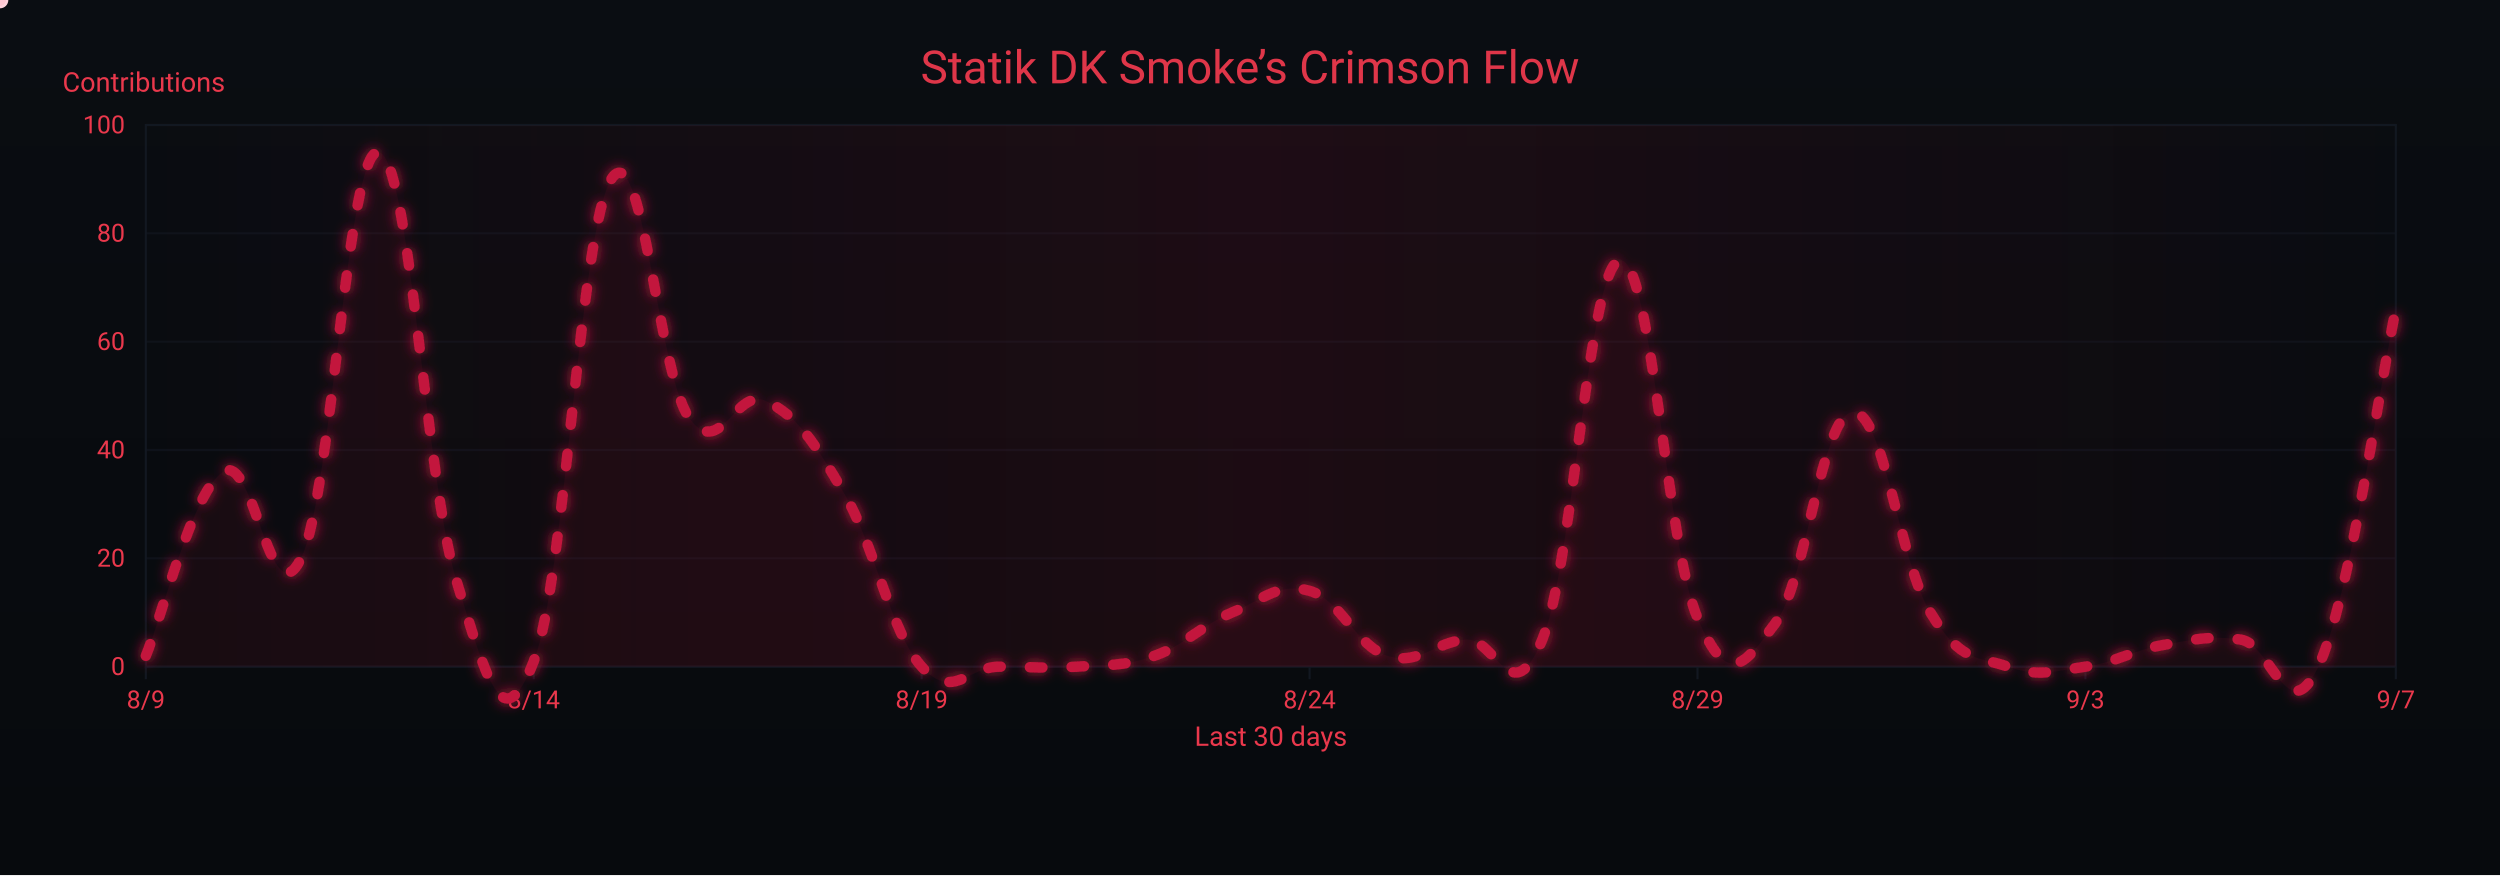
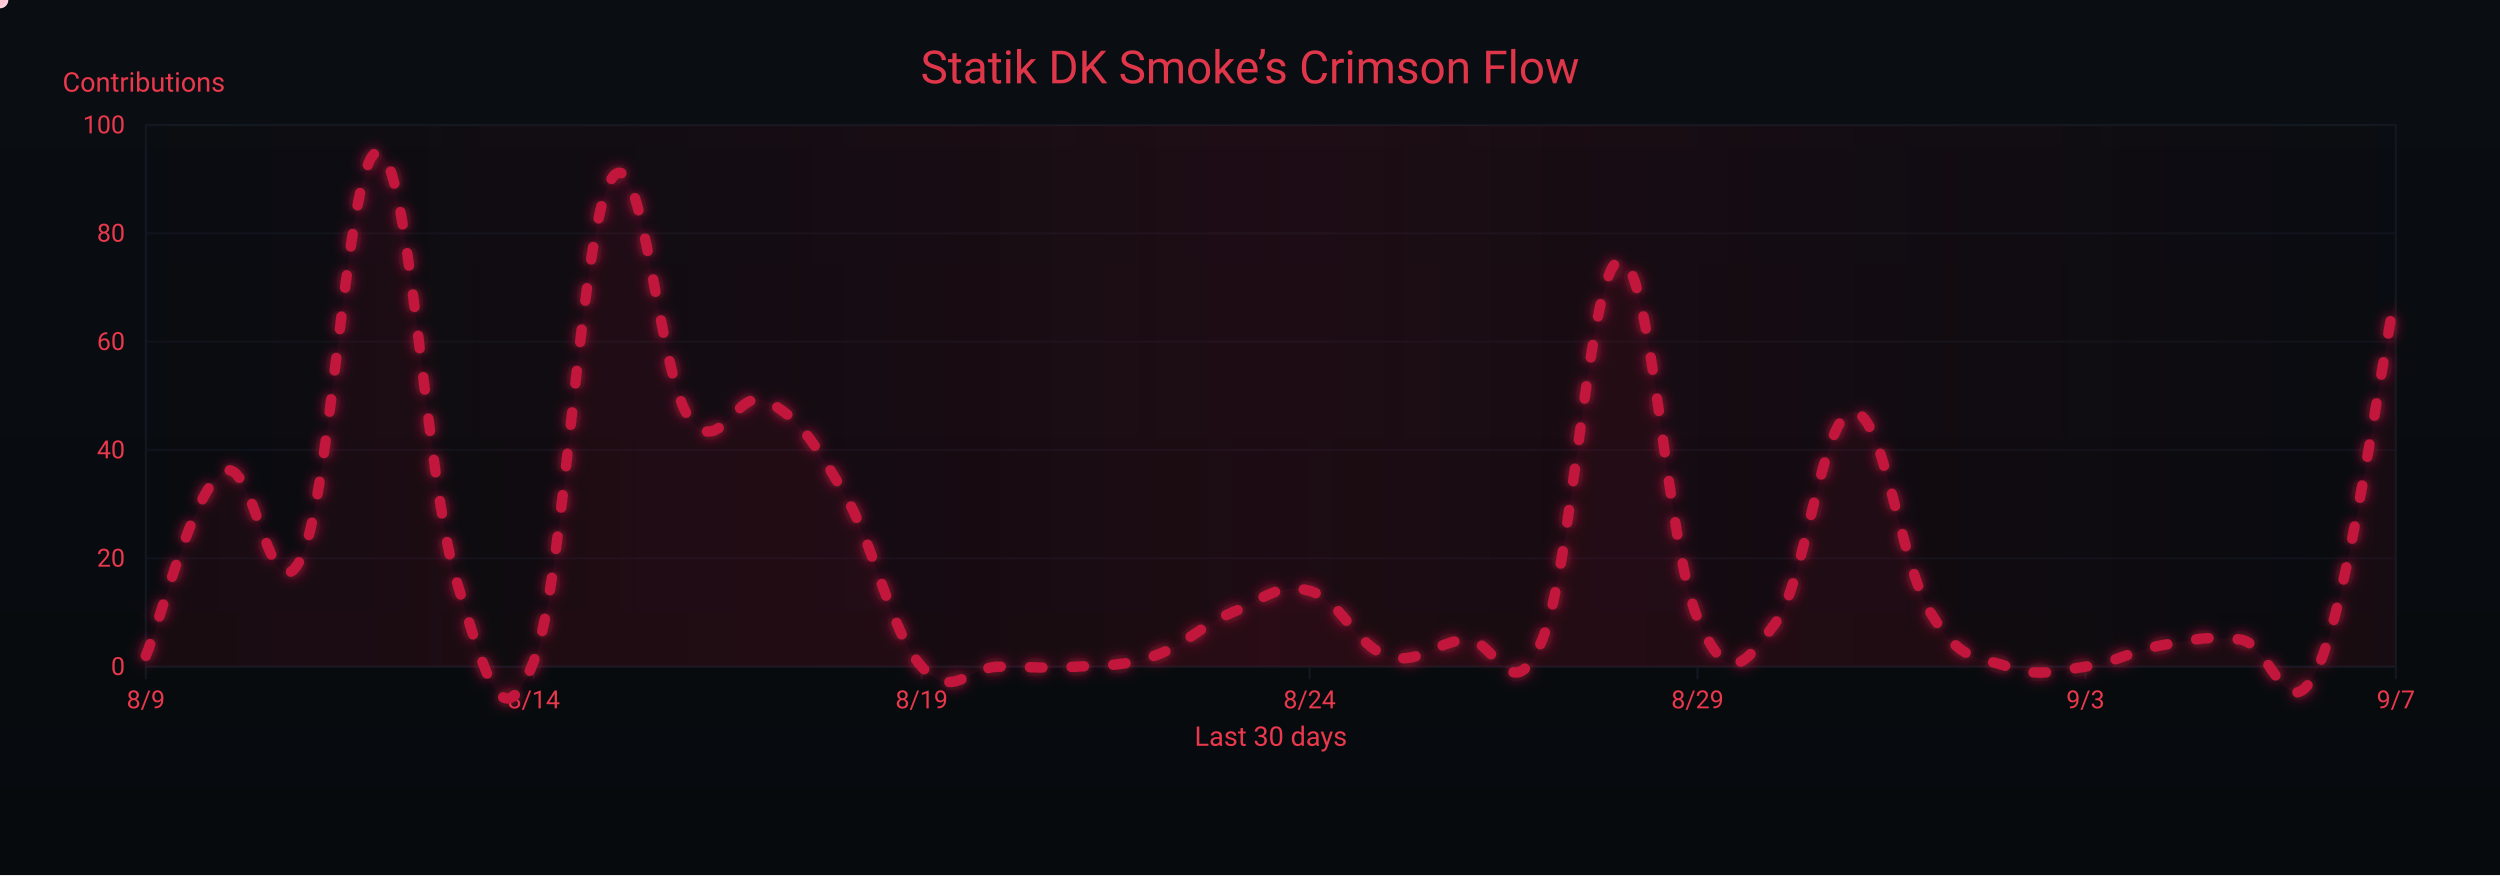
<svg xmlns="http://www.w3.org/2000/svg" width="1200" height="420" viewBox="0 0 1200 420" role="img" aria-label="Crimson Flow Graph">
  <defs>
    <linearGradient id="bgGrad" x1="0" y1="0" x2="0" y2="1">
      <stop offset="0%" stop-color="#0a0d12" />
      <stop offset="100%" stop-color="#070a0d" />
    </linearGradient>
    <filter id="glow">
      <feGaussianBlur stdDeviation="3" result="b1" />
      <feMerge>
        <feMergeNode in="b1" />
        <feMergeNode in="SourceGraphic" />
      </feMerge>
    </filter>
    <linearGradient id="sheen" x1="0" y1="0" x2="1" y2="0">
      <stop offset="0%" stop-color="#9b0e2a" stop-opacity="0" />
      <stop offset="50%" stop-color="#9b0e2a" stop-opacity=".14" />
      <stop offset="100%" stop-color="#9b0e2a" stop-opacity="0" />
      <animateTransform attributeName="gradientTransform" type="translate" from="-1 0" to="1 0" dur="9s" repeatCount="indefinite" />
    </linearGradient>
  </defs>
  <rect width="1200" height="420" fill="url(#bgGrad)" />
  <rect x="70" y="60" width="1080" height="260" fill="none" stroke="#121821" stroke-width="1" />
  <g font-family="ui-sans-serif,system-ui,-apple-system,Segoe UI,Roboto,Ubuntu,Arial" font-size="12">
    <path d="M70,320.0 H1150" stroke="#121821" stroke-width="1" opacity="0.6" />
    <text x="60" y="324.0" text-anchor="end" fill="#ea384c">0</text>
    <path d="M70,268.0 H1150" stroke="#121821" stroke-width="1" opacity="0.6" />
    <text x="60" y="272.0" text-anchor="end" fill="#ea384c">20</text>
    <path d="M70,216.0 H1150" stroke="#121821" stroke-width="1" opacity="0.6" />
    <text x="60" y="220.0" text-anchor="end" fill="#ea384c">40</text>
    <path d="M70,164.0 H1150" stroke="#121821" stroke-width="1" opacity="0.6" />
    <text x="60" y="168.0" text-anchor="end" fill="#ea384c">60</text>
    <path d="M70,112.0 H1150" stroke="#121821" stroke-width="1" opacity="0.6" />
    <text x="60" y="116.0" text-anchor="end" fill="#ea384c">80</text>
    <path d="M70,60.0 H1150" stroke="#121821" stroke-width="1" opacity="0.6" />
    <text x="60" y="64.0" text-anchor="end" fill="#ea384c">100</text>
    <text x="30" y="44" fill="#ea384c" font-size="13">Contributions</text>
  </g>
  <g font-family="ui-sans-serif,system-ui,-apple-system,Segoe UI,Roboto,Ubuntu,Arial" font-size="12">
    <path d="M70.0,320 V326" stroke="#121821" stroke-width="1" />
    <text x="70.0" y="340" text-anchor="middle" fill="#ea384c">8/9</text>
    <path d="M256.2,320 V326" stroke="#121821" stroke-width="1" />
    <text x="256.2" y="340" text-anchor="middle" fill="#ea384c">8/14</text>
    <path d="M442.4,320 V326" stroke="#121821" stroke-width="1" />
    <text x="442.4" y="340" text-anchor="middle" fill="#ea384c">8/19</text>
    <path d="M628.6,320 V326" stroke="#121821" stroke-width="1" />
    <text x="628.6" y="340" text-anchor="middle" fill="#ea384c">8/24</text>
    <path d="M814.8,320 V326" stroke="#121821" stroke-width="1" />
    <text x="814.8" y="340" text-anchor="middle" fill="#ea384c">8/29</text>
    <path d="M1001.0,320 V326" stroke="#121821" stroke-width="1" />
    <text x="1001.0" y="340" text-anchor="middle" fill="#ea384c">9/3</text>
    <path d="M1150.0,320 V326" stroke="#121821" stroke-width="1" />
    <text x="1150.0" y="340" text-anchor="middle" fill="#ea384c">9/7</text>
    <text x="610" y="358" text-anchor="middle" fill="#ea384c" font-size="13">Last 30 days</text>
  </g>
  <rect x="70" y="60" width="1080" height="260" fill="url(#sheen)" />
  <text x="600" y="40" text-anchor="middle" font-family="ui-sans-serif,system-ui,-apple-system,Segoe UI,Roboto,Ubuntu,Arial" font-size="22" fill="#ea384c" opacity=".95">Statik DK Smoke’s Crimson Flow</text>
-   <path d="M70.0,314.8 C77.4,297.1 92.3,235.8 107.2,226.4 C122.1,217.0 129.6,298.7 144.5,268.0 C159.4,237.3 166.8,70.9 181.7,73.0 C196.6,75.1 204.1,229.5 219.0,278.4 C233.9,327.3 241.3,355.9 256.2,317.4 C271.1,278.9 278.6,109.4 293.4,86.0 C308.3,62.6 315.8,179.1 330.7,200.4 C345.6,221.7 353.0,185.3 367.9,192.6 C382.8,199.9 390.3,211.3 405.2,236.8 C420.1,262.3 427.5,303.4 442.4,320.0 C457.3,336.6 464.8,320.0 479.7,320.0 C494.6,320.0 502.0,321.0 516.9,320.0 C531.8,319.0 539.2,320.0 554.1,314.8 C569.0,309.6 576.5,300.2 591.4,294.0 C606.3,287.8 613.7,279.4 628.6,283.6 C643.5,287.8 651.0,310.1 665.9,314.8 C680.8,319.5 688.2,308.6 703.1,307.0 C718.0,305.4 725.4,343.4 740.3,307.0 C755.2,270.6 762.7,127.1 777.6,125.0 C792.5,122.9 799.9,261.8 814.8,296.6 C829.7,331.4 837.2,319.0 852.1,299.2 C867.0,279.4 874.4,198.8 889.3,197.8 C904.2,196.8 911.7,269.6 926.6,294.0 C941.4,318.4 948.9,314.8 963.8,320.0 C978.7,325.2 986.1,322.1 1001.0,320.0 C1015.9,317.9 1023.4,312.2 1038.3,309.6 C1053.2,307.0 1060.6,304.9 1075.5,307.0 C1090.4,309.1 1097.9,351.7 1112.8,320.0 C1127.7,288.3 1142.6,182.7 1150.0,148.4 L 1150,320 L 70,320 Z" fill="#7a0f26" opacity=".13">
+   <path d="M70.0,314.8 C77.4,297.1 92.3,235.8 107.2,226.4 C122.1,217.0 129.6,298.7 144.5,268.0 C159.4,237.3 166.8,70.9 181.7,73.0 C196.6,75.1 204.1,229.5 219.0,278.4 C233.9,327.3 241.3,355.9 256.2,317.4 C271.1,278.9 278.6,109.4 293.4,86.0 C308.3,62.6 315.8,179.1 330.7,200.4 C345.6,221.7 353.0,185.3 367.9,192.6 C382.8,199.9 390.3,211.3 405.2,236.8 C420.1,262.3 427.5,303.4 442.4,320.0 C457.3,336.6 464.8,320.0 479.7,320.0 C494.6,320.0 502.0,321.0 516.9,320.0 C531.8,319.0 539.2,320.0 554.1,314.8 C569.0,309.6 576.5,300.2 591.4,294.0 C606.3,287.8 613.7,279.4 628.6,283.6 C643.5,287.8 651.0,310.1 665.9,314.8 C680.8,319.5 688.2,308.6 703.1,307.0 C718.0,305.4 725.4,343.4 740.3,307.0 C755.2,270.6 762.7,127.1 777.6,125.0 C792.5,122.9 799.9,261.8 814.8,296.6 C829.7,331.4 837.2,319.0 852.1,299.2 C867.0,279.4 874.4,198.8 889.3,197.8 C904.2,196.8 911.7,269.6 926.6,294.0 C941.4,318.4 948.9,314.8 963.8,320.0 C978.7,325.2 986.1,322.1 1001.0,320.0 C1015.9,317.9 1023.4,312.2 1038.3,309.6 C1053.2,307.0 1060.6,304.9 1075.5,307.0 C1090.4,309.1 1097.9,353.3 1112.8,320.0 C1127.7,286.7 1142.6,176.5 1150.0,140.6 L 1150,320 L 70,320 Z" fill="#7a0f26" opacity=".13">
    <animate attributeName="opacity" values=".10;.17;.10" dur="6s" repeatCount="indefinite" />
  </path>
-   <path id="curve" d="M70.0,314.8 C77.4,297.1 92.3,235.8 107.2,226.4 C122.1,217.0 129.6,298.7 144.5,268.0 C159.4,237.3 166.8,70.9 181.7,73.0 C196.6,75.1 204.1,229.5 219.0,278.4 C233.9,327.3 241.3,355.9 256.2,317.4 C271.1,278.9 278.6,109.4 293.4,86.0 C308.3,62.6 315.8,179.1 330.7,200.4 C345.6,221.7 353.0,185.3 367.9,192.6 C382.8,199.9 390.3,211.3 405.2,236.8 C420.1,262.3 427.5,303.4 442.4,320.0 C457.3,336.6 464.8,320.0 479.7,320.0 C494.6,320.0 502.0,321.0 516.9,320.0 C531.8,319.0 539.2,320.0 554.1,314.8 C569.0,309.6 576.5,300.2 591.4,294.0 C606.3,287.8 613.7,279.4 628.6,283.6 C643.5,287.8 651.0,310.1 665.9,314.8 C680.8,319.5 688.2,308.6 703.1,307.0 C718.0,305.4 725.4,343.4 740.3,307.0 C755.2,270.6 762.7,127.1 777.6,125.0 C792.5,122.9 799.9,261.8 814.8,296.6 C829.7,331.4 837.2,319.0 852.1,299.2 C867.0,279.4 874.4,198.8 889.3,197.8 C904.2,196.8 911.7,269.6 926.6,294.0 C941.4,318.4 948.9,314.8 963.8,320.0 C978.7,325.2 986.1,322.1 1001.0,320.0 C1015.9,317.9 1023.4,312.2 1038.3,309.6 C1053.2,307.0 1060.6,304.9 1075.5,307.0 C1090.4,309.1 1097.9,351.7 1112.8,320.0 C1127.7,288.3 1142.6,182.7 1150.0,148.4" fill="none" stroke="#c3193d" stroke-width="5" stroke-linecap="round" stroke-linejoin="round" stroke-dasharray="6 14" filter="url(#glow)">
+   <path id="curve" d="M70.0,314.8 C77.4,297.1 92.3,235.8 107.2,226.4 C122.1,217.0 129.6,298.7 144.5,268.0 C159.4,237.3 166.8,70.9 181.7,73.0 C196.6,75.1 204.1,229.5 219.0,278.4 C233.9,327.3 241.3,355.9 256.2,317.4 C271.1,278.9 278.6,109.4 293.4,86.0 C308.3,62.6 315.8,179.1 330.7,200.4 C345.6,221.7 353.0,185.3 367.9,192.6 C382.8,199.9 390.3,211.3 405.2,236.8 C420.1,262.3 427.5,303.4 442.4,320.0 C457.3,336.6 464.8,320.0 479.7,320.0 C494.6,320.0 502.0,321.0 516.9,320.0 C531.8,319.0 539.2,320.0 554.1,314.8 C569.0,309.6 576.5,300.2 591.4,294.0 C606.3,287.8 613.7,279.4 628.6,283.6 C643.5,287.8 651.0,310.1 665.9,314.8 C680.8,319.5 688.2,308.6 703.1,307.0 C718.0,305.4 725.4,343.4 740.3,307.0 C755.2,270.6 762.7,127.1 777.6,125.0 C792.5,122.9 799.9,261.8 814.8,296.6 C829.7,331.4 837.2,319.0 852.1,299.2 C867.0,279.4 874.4,198.8 889.3,197.8 C904.2,196.8 911.7,269.6 926.6,294.0 C941.4,318.4 948.9,314.8 963.8,320.0 C978.7,325.2 986.1,322.1 1001.0,320.0 C1015.9,317.9 1023.4,312.2 1038.3,309.6 C1053.2,307.0 1060.6,304.9 1075.5,307.0 C1090.4,309.1 1097.9,353.3 1112.8,320.0 C1127.7,286.7 1142.6,176.5 1150.0,140.6" fill="none" stroke="#c3193d" stroke-width="5" stroke-linecap="round" stroke-linejoin="round" stroke-dasharray="6 14" filter="url(#glow)">
    <animate attributeName="stroke-dashoffset" values="0;-220" dur="4.8s" repeatCount="indefinite" />
  </path>
  <g fill="#ffd1db">
    <circle r="4">
      <animateMotion dur="7s" rotate="auto" repeatCount="indefinite">
        <mpath href="#curve" />
      </animateMotion>
      <animate attributeName="opacity" values="1;.3;1" dur="2.2s" repeatCount="indefinite" />
    </circle>
    <circle r="3" fill="#ffffff">
      <animateMotion dur="8.2s" begin="1s" rotate="auto" repeatCount="indefinite">
        <mpath href="#curve" />
      </animateMotion>
      <animate attributeName="opacity" values=".7;.2;.7" dur="2.4s" repeatCount="indefinite" />
    </circle>
    <circle r="3" fill="#ffc7d3">
      <animateMotion dur="6s" begin="2s" rotate="auto" repeatCount="indefinite">
        <mpath href="#curve" />
      </animateMotion>
      <animate attributeName="opacity" values=".8;.3;.8" dur="2s" repeatCount="indefinite" />
    </circle>
  </g>
</svg>
